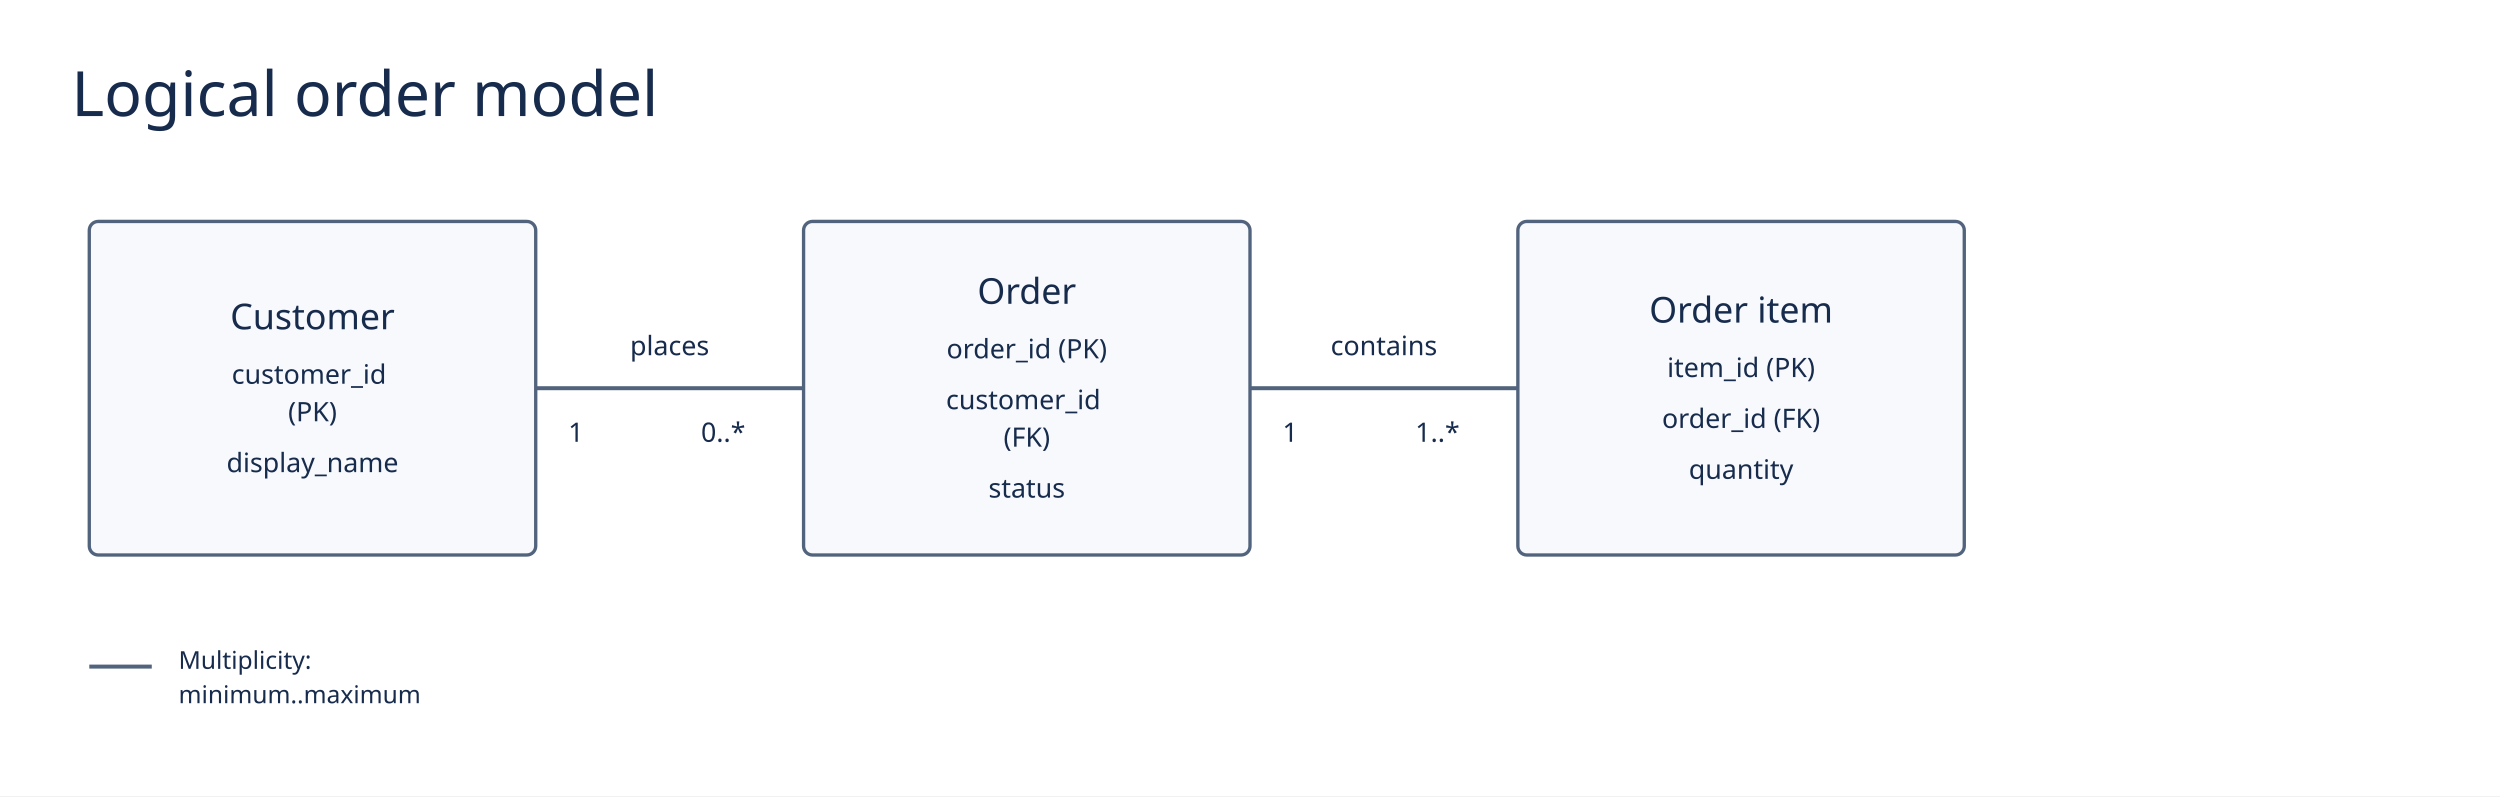
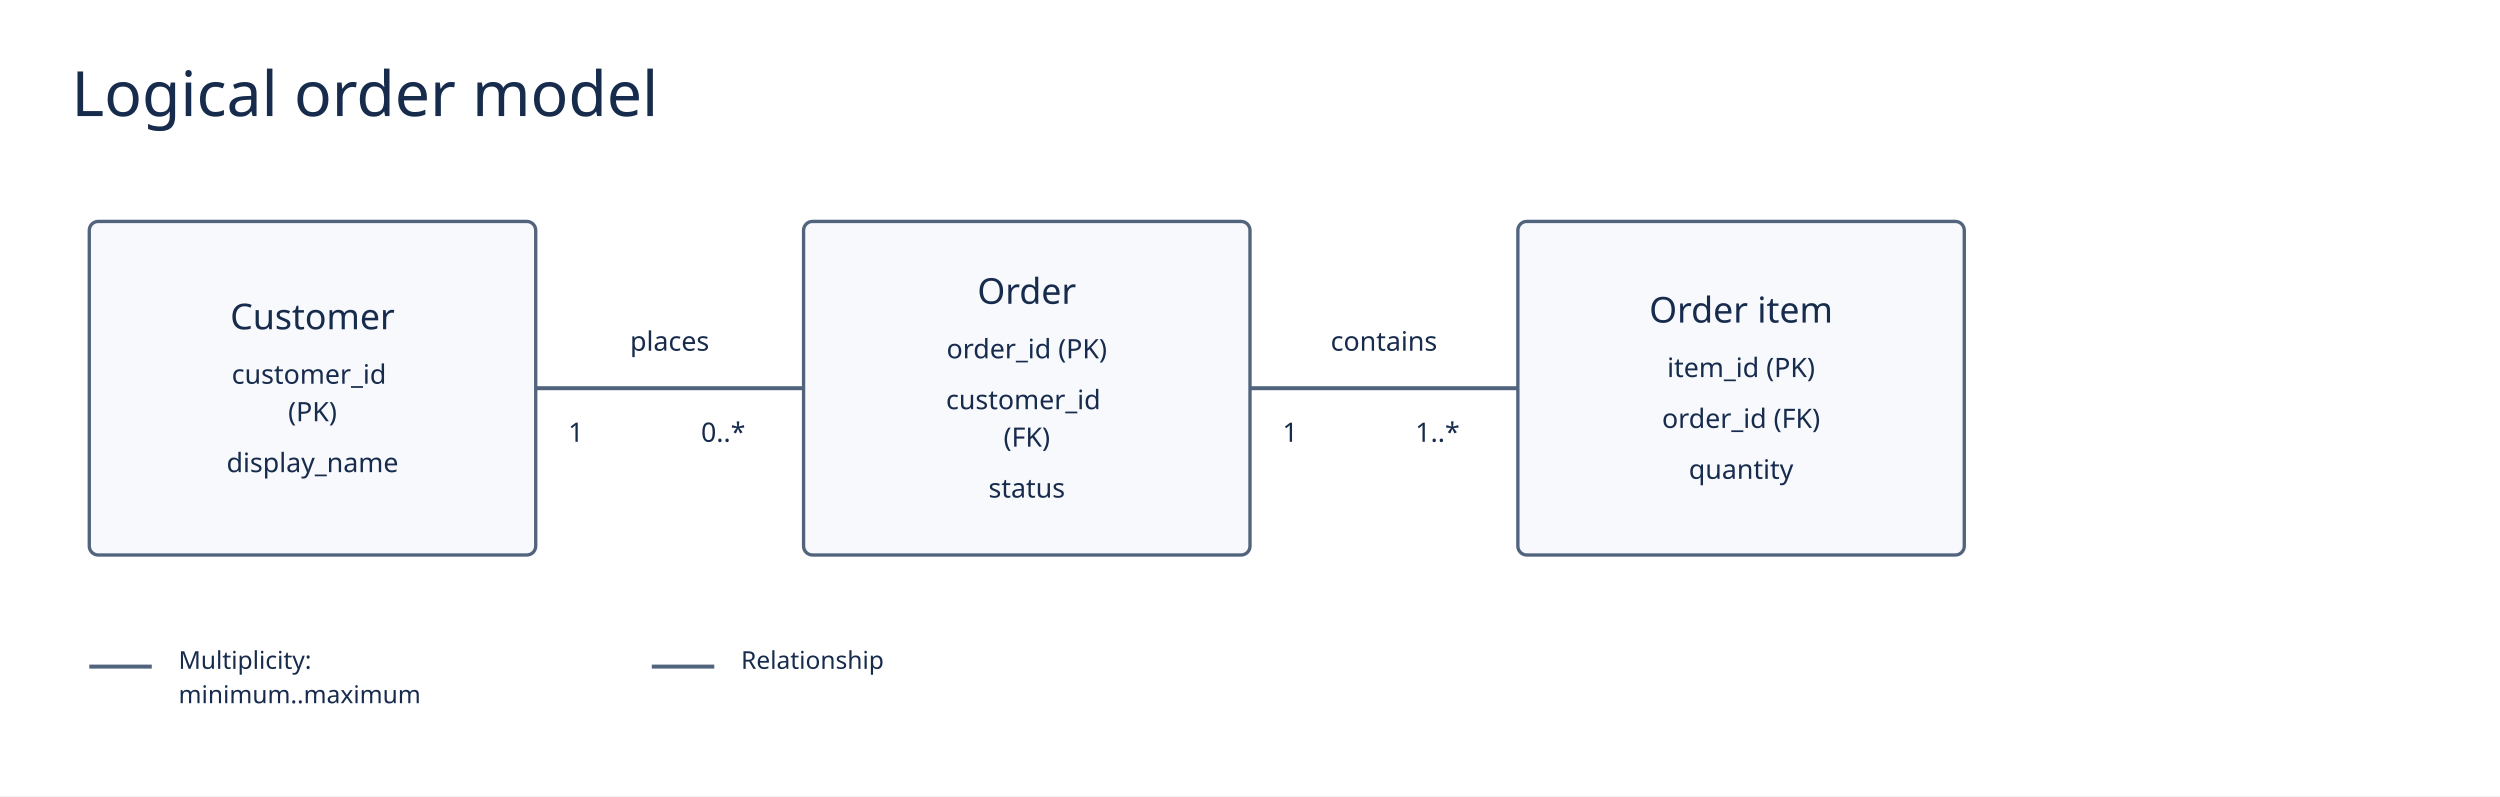
- <svg xmlns="http://www.w3.org/2000/svg" viewBox="0 0 1120 356.64" width="1120" height="356.64" lang="en" role="img" aria-labelledby="atlas-1060c7ad6e47-document-title atlas-1060c7ad6e47-document-desc" data-archatlas="0.1" data-measured-with="estimate">
+ <svg xmlns="http://www.w3.org/2000/svg" viewBox="0 0 1120 356.64" width="1120" height="356.64" lang="en" role="img" aria-labelledby="atlas-48949aa9607d-document-title atlas-48949aa9607d-document-desc" data-archatlas="0.1" data-measured-with="estimate">
  <defs>
-     <marker id="atlas-1060c7ad6e47-marker-peer-arrow" viewBox="0 0 10 10" refX="10" refY="5" markerWidth="8" markerHeight="8" markerUnits="userSpaceOnUse" orient="auto-start-reverse">
+     <marker id="atlas-48949aa9607d-marker-peer-arrow" viewBox="0 0 10 10" refX="10" refY="5" markerWidth="8" markerHeight="8" markerUnits="userSpaceOnUse" orient="auto-start-reverse">
      <path d="M 0 0 L 10 5 L 0 10 Z" fill="#52647d" stroke="#52647d" stroke-width="1.5" />
    </marker>
-     <marker id="atlas-1060c7ad6e47-marker-peer-circle" viewBox="0 0 10 10" refX="5" refY="5" markerWidth="8" markerHeight="8" markerUnits="userSpaceOnUse">
+     <marker id="atlas-48949aa9607d-marker-peer-circle" viewBox="0 0 10 10" refX="5" refY="5" markerWidth="8" markerHeight="8" markerUnits="userSpaceOnUse">
      <circle cx="5" cy="5" r="3.5" fill="#ffffff" stroke="#52647d" stroke-width="1.5" />
    </marker>
  </defs>
  <rect width="1120" height="356.64" fill="#ffffff" data-role="canvas" />
-   <rect id="atlas-1060c7ad6e47-shape-node-buyer" data-id="buyer" data-role="node" data-parent="" data-kind="entity" fill="#f7f9fc" stroke="#52647d" stroke-width="1.5" data-box="40 99.2 200 149.44" x="40" y="99.2" width="200" height="149.44" rx="4" />
-   <rect id="atlas-1060c7ad6e47-shape-node-order" data-id="order" data-role="node" data-parent="" data-kind="entity" fill="#f7f9fc" stroke="#52647d" stroke-width="1.5" data-box="360 99.2 200 149.44" x="360" y="99.2" width="200" height="149.44" rx="4" />
-   <rect id="atlas-1060c7ad6e47-shape-node-item" data-id="item" data-role="node" data-parent="" data-kind="entity" fill="#f7f9fc" stroke="#52647d" stroke-width="1.5" data-box="680 99.2 200 149.44" x="680" y="99.2" width="200" height="149.44" rx="4" />
-   <polyline id="atlas-1060c7ad6e47-edge-edge-1" data-id="edge-1" data-role="edge" data-from="buyer" data-to="order" data-kind="call" points="240,173.92 360,173.92" fill="none" stroke="#52647d" stroke-width="1.8" stroke-linejoin="round" />
-   <polyline id="atlas-1060c7ad6e47-edge-edge-2" data-id="edge-2" data-role="edge" data-from="order" data-to="item" data-kind="call" points="560,173.92 680,173.92" fill="none" stroke="#52647d" stroke-width="1.8" stroke-linejoin="round" />
-   <polyline id="atlas-1060c7ad6e47-edge-legend-line-0" data-id="legend-line-0" data-role="edge" data-from="" data-to="" data-kind="legend" points="40,298.64 68,298.64" fill="none" stroke="#52647d" stroke-width="1.8" stroke-linejoin="round" />
-   <rect id="atlas-1060c7ad6e47-shape-label-bg-__edge-1-background" data-id="__edge-1-background" data-role="label-bg" data-parent="edge-1" x="259" y="143.12" width="82" height="24.8" fill="#ffffff" fill-opacity="0.92" rx="3" />
-   <rect id="atlas-1060c7ad6e47-shape-label-bg-__edge-2-background" data-id="__edge-2-background" data-role="label-bg" data-parent="edge-2" x="567" y="143.12" width="106" height="24.8" fill="#ffffff" fill-opacity="0.92" rx="3" />
-   <text id="atlas-1060c7ad6e47-text-title-figure-title" data-id="figure-title" data-role="title" data-owner="" x="32" y="52" font-size="28" font-family="sans-serif" text-anchor="start" fill="#172b4d" data-text-box="32 24 504 39.2">
+   <rect id="atlas-48949aa9607d-shape-node-buyer" data-id="buyer" data-role="node" data-parent="" data-kind="entity" fill="#f7f9fc" stroke="#52647d" stroke-width="1.5" data-box="40 99.2 200 149.44" x="40" y="99.2" width="200" height="149.44" rx="4" />
+   <rect id="atlas-48949aa9607d-shape-node-order" data-id="order" data-role="node" data-parent="" data-kind="entity" fill="#f7f9fc" stroke="#52647d" stroke-width="1.5" data-box="360 99.2 200 149.44" x="360" y="99.2" width="200" height="149.44" rx="4" />
+   <rect id="atlas-48949aa9607d-shape-node-item" data-id="item" data-role="node" data-parent="" data-kind="entity" fill="#f7f9fc" stroke="#52647d" stroke-width="1.5" data-box="680 99.2 200 149.44" x="680" y="99.2" width="200" height="149.44" rx="4" />
+   <polyline id="atlas-48949aa9607d-edge-edge-1" data-id="edge-1" data-role="edge" data-from="buyer" data-to="order" data-kind="call" points="240,173.92 360,173.92" fill="none" stroke="#52647d" stroke-width="1.8" stroke-linejoin="round" />
+   <polyline id="atlas-48949aa9607d-edge-edge-2" data-id="edge-2" data-role="edge" data-from="order" data-to="item" data-kind="call" points="560,173.92 680,173.92" fill="none" stroke="#52647d" stroke-width="1.8" stroke-linejoin="round" />
+   <polyline id="atlas-48949aa9607d-edge-legend-line-0" data-id="legend-line-0" data-role="edge" data-from="" data-to="" data-kind="legend" points="40,298.64 68,298.64" fill="none" stroke="#52647d" stroke-width="1.8" stroke-linejoin="round" />
+   <polyline id="atlas-48949aa9607d-edge-legend-line-1" data-id="legend-line-1" data-role="edge" data-from="" data-to="" data-kind="legend" points="292,298.64 320,298.64" fill="none" stroke="#52647d" stroke-width="1.8" stroke-linejoin="round" />
+   <rect id="atlas-48949aa9607d-shape-label-bg-__edge-1-background" data-id="__edge-1-background" data-role="label-bg" data-parent="edge-1" x="259" y="141.12" width="82" height="24.8" fill="#ffffff" fill-opacity="0.92" rx="3" />
+   <rect id="atlas-48949aa9607d-shape-label-bg-__edge-2-background" data-id="__edge-2-background" data-role="label-bg" data-parent="edge-2" x="567" y="141.12" width="106" height="24.8" fill="#ffffff" fill-opacity="0.92" rx="3" />
+   <text id="atlas-48949aa9607d-text-title-figure-title" data-id="figure-title" data-role="title" data-owner="" x="32" y="52" font-size="28" font-family="sans-serif" text-anchor="start" fill="#172b4d" data-text-box="32 24 504 39.2">
    <tspan x="32" y="52">
      <tspan font-family="sans-serif">Logical order model</tspan>
    </tspan>
  </text>
-   <text id="atlas-1060c7ad6e47-text-name-buyer-name" data-id="buyer-name" data-role="name" data-owner="buyer" x="140" y="147.52" font-size="16" font-family="sans-serif" text-anchor="middle" fill="#172b4d" data-text-box="76 131.52 128 22.4">
+   <text id="atlas-48949aa9607d-text-name-buyer-name" data-id="buyer-name" data-role="name" data-owner="buyer" x="140" y="147.52" font-size="16" font-family="sans-serif" text-anchor="middle" fill="#172b4d" data-text-box="76 131.52 128 22.4">
    <tspan x="140" y="147.52">
      <tspan font-family="sans-serif">Customer</tspan>
    </tspan>
  </text>
-   <text id="atlas-1060c7ad6e47-text-attribute-0-buyer-attribute-0" data-id="buyer-attribute-0" data-role="attribute-0" data-owner="buyer" x="140" y="171.92" font-size="12" font-family="sans-serif" text-anchor="middle" fill="#172b4d" data-text-box="74 159.92 132 33.6">
+   <text id="atlas-48949aa9607d-text-attribute-0-buyer-attribute-0" data-id="buyer-attribute-0" data-role="attribute-0" data-owner="buyer" x="140" y="171.92" font-size="12" font-family="sans-serif" text-anchor="middle" fill="#172b4d" data-text-box="74 159.92 132 33.6">
    <tspan x="140" y="171.92">
      <tspan font-family="sans-serif">customer_id</tspan>
    </tspan>
    <tspan x="140" y="188.72">
      <tspan font-family="sans-serif">(PK)</tspan>
    </tspan>
  </text>
-   <text id="atlas-1060c7ad6e47-text-attribute-1-buyer-attribute-1" data-id="buyer-attribute-1" data-role="attribute-1" data-owner="buyer" x="140" y="211.52" font-size="12" font-family="sans-serif" text-anchor="middle" fill="#172b4d" data-text-box="68 199.52 144 16.8">
+   <text id="atlas-48949aa9607d-text-attribute-1-buyer-attribute-1" data-id="buyer-attribute-1" data-role="attribute-1" data-owner="buyer" x="140" y="211.52" font-size="12" font-family="sans-serif" text-anchor="middle" fill="#172b4d" data-text-box="68 199.52 144 16.8">
    <tspan x="140" y="211.52">
      <tspan font-family="sans-serif">display_name</tspan>
    </tspan>
  </text>
-   <text id="atlas-1060c7ad6e47-text-name-order-name" data-id="order-name" data-role="name" data-owner="order" x="460" y="136.12" font-size="16" font-family="sans-serif" text-anchor="middle" fill="#172b4d" data-text-box="420 120.12 80 22.4">
+   <text id="atlas-48949aa9607d-text-name-order-name" data-id="order-name" data-role="name" data-owner="order" x="460" y="136.12" font-size="16" font-family="sans-serif" text-anchor="middle" fill="#172b4d" data-text-box="420 120.12 80 22.4">
    <tspan x="460" y="136.12">
      <tspan font-family="sans-serif">Order</tspan>
    </tspan>
  </text>
-   <text id="atlas-1060c7ad6e47-text-attribute-0-order-attribute-0" data-id="order-attribute-0" data-role="attribute-0" data-owner="order" x="460" y="160.52" font-size="12" font-family="sans-serif" text-anchor="middle" fill="#172b4d" data-text-box="385 148.52 150 16.8">
+   <text id="atlas-48949aa9607d-text-attribute-0-order-attribute-0" data-id="order-attribute-0" data-role="attribute-0" data-owner="order" x="460" y="160.52" font-size="12" font-family="sans-serif" text-anchor="middle" fill="#172b4d" data-text-box="385 148.52 150 16.8">
    <tspan x="460" y="160.52">
      <tspan font-family="sans-serif">order_id (PK)</tspan>
    </tspan>
  </text>
-   <text id="atlas-1060c7ad6e47-text-attribute-1-order-attribute-1" data-id="order-attribute-1" data-role="attribute-1" data-owner="order" x="460" y="183.32" font-size="12" font-family="sans-serif" text-anchor="middle" fill="#172b4d" data-text-box="394 171.32 132 33.6">
+   <text id="atlas-48949aa9607d-text-attribute-1-order-attribute-1" data-id="order-attribute-1" data-role="attribute-1" data-owner="order" x="460" y="183.32" font-size="12" font-family="sans-serif" text-anchor="middle" fill="#172b4d" data-text-box="394 171.32 132 33.6">
    <tspan x="460" y="183.32">
      <tspan font-family="sans-serif">customer_id</tspan>
    </tspan>
    <tspan x="460" y="200.12">
      <tspan font-family="sans-serif">(FK)</tspan>
    </tspan>
  </text>
-   <text id="atlas-1060c7ad6e47-text-attribute-2-order-attribute-2" data-id="order-attribute-2" data-role="attribute-2" data-owner="order" x="460" y="222.92" font-size="12" font-family="sans-serif" text-anchor="middle" fill="#172b4d" data-text-box="424 210.92 72 16.8">
+   <text id="atlas-48949aa9607d-text-attribute-2-order-attribute-2" data-id="order-attribute-2" data-role="attribute-2" data-owner="order" x="460" y="222.92" font-size="12" font-family="sans-serif" text-anchor="middle" fill="#172b4d" data-text-box="424 210.92 72 16.8">
    <tspan x="460" y="222.92">
      <tspan font-family="sans-serif">status</tspan>
    </tspan>
  </text>
-   <text id="atlas-1060c7ad6e47-text-name-item-name" data-id="item-name" data-role="name" data-owner="item" x="780" y="144.52" font-size="16" font-family="sans-serif" text-anchor="middle" fill="#172b4d" data-text-box="704 128.52 152 22.4">
+   <text id="atlas-48949aa9607d-text-name-item-name" data-id="item-name" data-role="name" data-owner="item" x="780" y="144.52" font-size="16" font-family="sans-serif" text-anchor="middle" fill="#172b4d" data-text-box="704 128.52 152 22.4">
    <tspan x="780" y="144.52">
      <tspan font-family="sans-serif">Order item</tspan>
    </tspan>
  </text>
-   <text id="atlas-1060c7ad6e47-text-attribute-0-item-attribute-0" data-id="item-attribute-0" data-role="attribute-0" data-owner="item" x="780" y="168.92" font-size="12" font-family="sans-serif" text-anchor="middle" fill="#172b4d" data-text-box="711 156.92 138 16.8">
+   <text id="atlas-48949aa9607d-text-attribute-0-item-attribute-0" data-id="item-attribute-0" data-role="attribute-0" data-owner="item" x="780" y="168.92" font-size="12" font-family="sans-serif" text-anchor="middle" fill="#172b4d" data-text-box="711 156.92 138 16.8">
    <tspan x="780" y="168.92">
      <tspan font-family="sans-serif">item_id (PK)</tspan>
    </tspan>
  </text>
-   <text id="atlas-1060c7ad6e47-text-attribute-1-item-attribute-1" data-id="item-attribute-1" data-role="attribute-1" data-owner="item" x="780" y="191.72" font-size="12" font-family="sans-serif" text-anchor="middle" fill="#172b4d" data-text-box="705 179.72 150 16.8">
+   <text id="atlas-48949aa9607d-text-attribute-1-item-attribute-1" data-id="item-attribute-1" data-role="attribute-1" data-owner="item" x="780" y="191.72" font-size="12" font-family="sans-serif" text-anchor="middle" fill="#172b4d" data-text-box="705 179.72 150 16.8">
    <tspan x="780" y="191.72">
      <tspan font-family="sans-serif">order_id (FK)</tspan>
    </tspan>
  </text>
-   <text id="atlas-1060c7ad6e47-text-attribute-2-item-attribute-2" data-id="item-attribute-2" data-role="attribute-2" data-owner="item" x="780" y="214.52" font-size="12" font-family="sans-serif" text-anchor="middle" fill="#172b4d" data-text-box="732 202.52 96 16.8">
+   <text id="atlas-48949aa9607d-text-attribute-2-item-attribute-2" data-id="item-attribute-2" data-role="attribute-2" data-owner="item" x="780" y="214.52" font-size="12" font-family="sans-serif" text-anchor="middle" fill="#172b4d" data-text-box="732 202.52 96 16.8">
    <tspan x="780" y="214.52">
      <tspan font-family="sans-serif">quantity</tspan>
    </tspan>
  </text>
-   <text id="atlas-1060c7ad6e47-text-cardinality-edge-1-from" data-id="edge-1-from" data-role="cardinality" data-owner="" x="258" y="197.92" font-size="12" font-family="sans-serif" text-anchor="middle" fill="#172b4d" data-text-box="252 185.92 12 16.8">
+   <text id="atlas-48949aa9607d-text-cardinality-edge-1-from" data-id="edge-1-from" data-role="cardinality" data-owner="" x="258" y="197.92" font-size="12" font-family="sans-serif" text-anchor="middle" fill="#172b4d" data-text-box="252 185.92 12 16.8">
    <tspan x="258" y="197.92">
      <tspan font-family="sans-serif">1</tspan>
    </tspan>
  </text>
-   <text id="atlas-1060c7ad6e47-text-cardinality-edge-1-to" data-id="edge-1-to" data-role="cardinality" data-owner="" x="324" y="197.92" font-size="12" font-family="sans-serif" text-anchor="middle" fill="#172b4d" data-text-box="300 185.92 48 16.8">
+   <text id="atlas-48949aa9607d-text-cardinality-edge-1-to" data-id="edge-1-to" data-role="cardinality" data-owner="" x="324" y="197.92" font-size="12" font-family="sans-serif" text-anchor="middle" fill="#172b4d" data-text-box="300 185.92 48 16.8">
    <tspan x="324" y="197.92">
      <tspan font-family="sans-serif">0..*</tspan>
    </tspan>
  </text>
-   <text id="atlas-1060c7ad6e47-text-edge-label-edge-1-label" data-id="edge-1-label" data-role="edge-label" data-owner="edge-1" x="300" y="159.12" font-size="12" font-family="sans-serif" text-anchor="middle" fill="#172b4d" data-text-box="264 147.12 72 16.8">
-     <tspan x="300" y="159.12">
+   <text id="atlas-48949aa9607d-text-edge-label-edge-1-label" data-id="edge-1-label" data-role="edge-label" data-owner="edge-1" x="300" y="157.12" font-size="12" font-family="sans-serif" text-anchor="middle" fill="#172b4d" data-text-box="264 145.12 72 16.8">
+     <tspan x="300" y="157.12">
      <tspan font-family="sans-serif">places</tspan>
    </tspan>
  </text>
-   <text id="atlas-1060c7ad6e47-text-cardinality-edge-2-from" data-id="edge-2-from" data-role="cardinality" data-owner="" x="578" y="197.92" font-size="12" font-family="sans-serif" text-anchor="middle" fill="#172b4d" data-text-box="572 185.92 12 16.8">
+   <text id="atlas-48949aa9607d-text-cardinality-edge-2-from" data-id="edge-2-from" data-role="cardinality" data-owner="" x="578" y="197.92" font-size="12" font-family="sans-serif" text-anchor="middle" fill="#172b4d" data-text-box="572 185.92 12 16.8">
    <tspan x="578" y="197.92">
      <tspan font-family="sans-serif">1</tspan>
    </tspan>
  </text>
-   <text id="atlas-1060c7ad6e47-text-cardinality-edge-2-to" data-id="edge-2-to" data-role="cardinality" data-owner="" x="644" y="197.92" font-size="12" font-family="sans-serif" text-anchor="middle" fill="#172b4d" data-text-box="620 185.92 48 16.8">
+   <text id="atlas-48949aa9607d-text-cardinality-edge-2-to" data-id="edge-2-to" data-role="cardinality" data-owner="" x="644" y="197.92" font-size="12" font-family="sans-serif" text-anchor="middle" fill="#172b4d" data-text-box="620 185.92 48 16.8">
    <tspan x="644" y="197.92">
      <tspan font-family="sans-serif">1..*</tspan>
    </tspan>
  </text>
-   <text id="atlas-1060c7ad6e47-text-edge-label-edge-2-label" data-id="edge-2-label" data-role="edge-label" data-owner="edge-2" x="620" y="159.12" font-size="12" font-family="sans-serif" text-anchor="middle" fill="#172b4d" data-text-box="572 147.12 96 16.8">
-     <tspan x="620" y="159.12">
+   <text id="atlas-48949aa9607d-text-edge-label-edge-2-label" data-id="edge-2-label" data-role="edge-label" data-owner="edge-2" x="620" y="157.12" font-size="12" font-family="sans-serif" text-anchor="middle" fill="#172b4d" data-text-box="572 145.12 96 16.8">
+     <tspan x="620" y="157.12">
      <tspan font-family="sans-serif">contains</tspan>
    </tspan>
  </text>
-   <text id="atlas-1060c7ad6e47-text-legend-legend-0" data-id="legend-0" data-role="legend" data-owner="" x="80" y="299.64" font-size="11" font-family="sans-serif" text-anchor="start" fill="#172b4d" data-text-box="80 288.64 176 30.8">
+   <text id="atlas-48949aa9607d-text-legend-legend-0" data-id="legend-0" data-role="legend" data-owner="" x="80" y="299.64" font-size="11" font-family="sans-serif" text-anchor="start" fill="#172b4d" data-text-box="80 288.64 176 30.8">
    <tspan x="80" y="299.64">
      <tspan font-family="sans-serif">Multiplicity:</tspan>
    </tspan>
    <tspan x="80" y="315.04">
      <tspan font-family="sans-serif">minimum..maximum</tspan>
    </tspan>
  </text>
+   <text id="atlas-48949aa9607d-text-legend-legend-1" data-id="legend-1" data-role="legend" data-owner="" x="332" y="299.64" font-size="11" font-family="sans-serif" text-anchor="start" fill="#172b4d" data-text-box="332 288.64 132 15.4">
+     <tspan x="332" y="299.64">
+       <tspan font-family="sans-serif">Relationship</tspan>
+     </tspan>
+   </text>
</svg>
